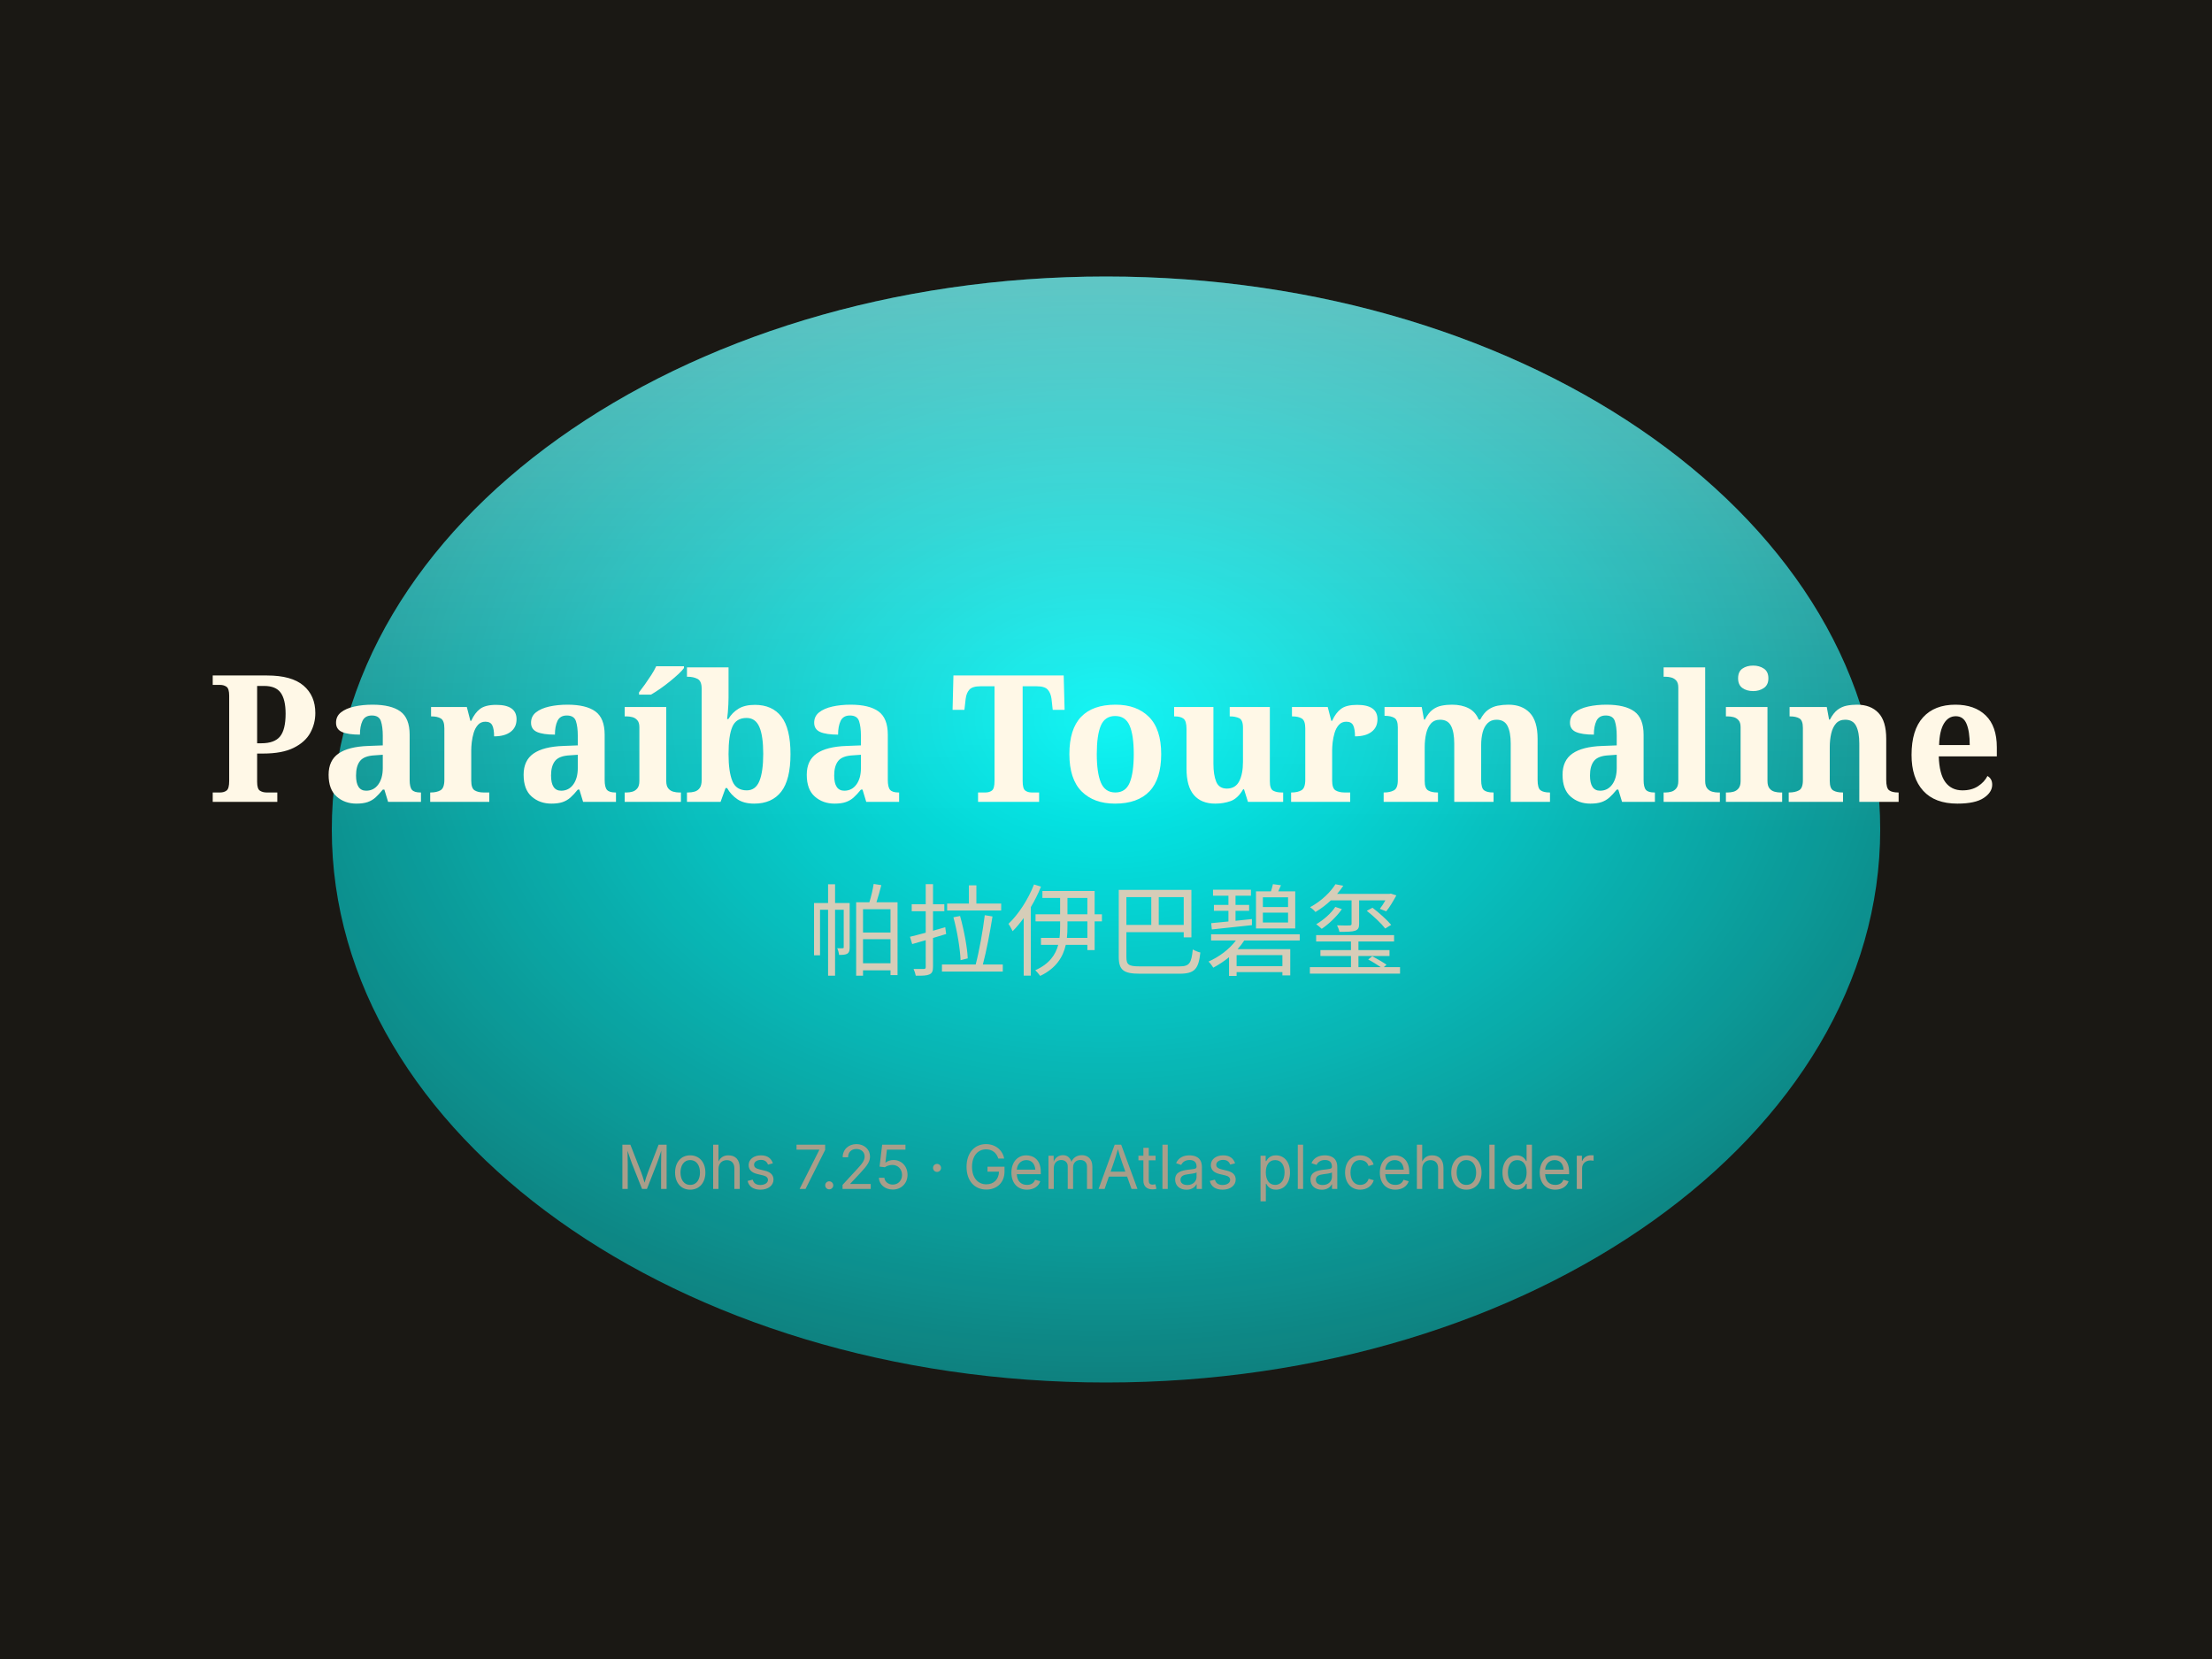
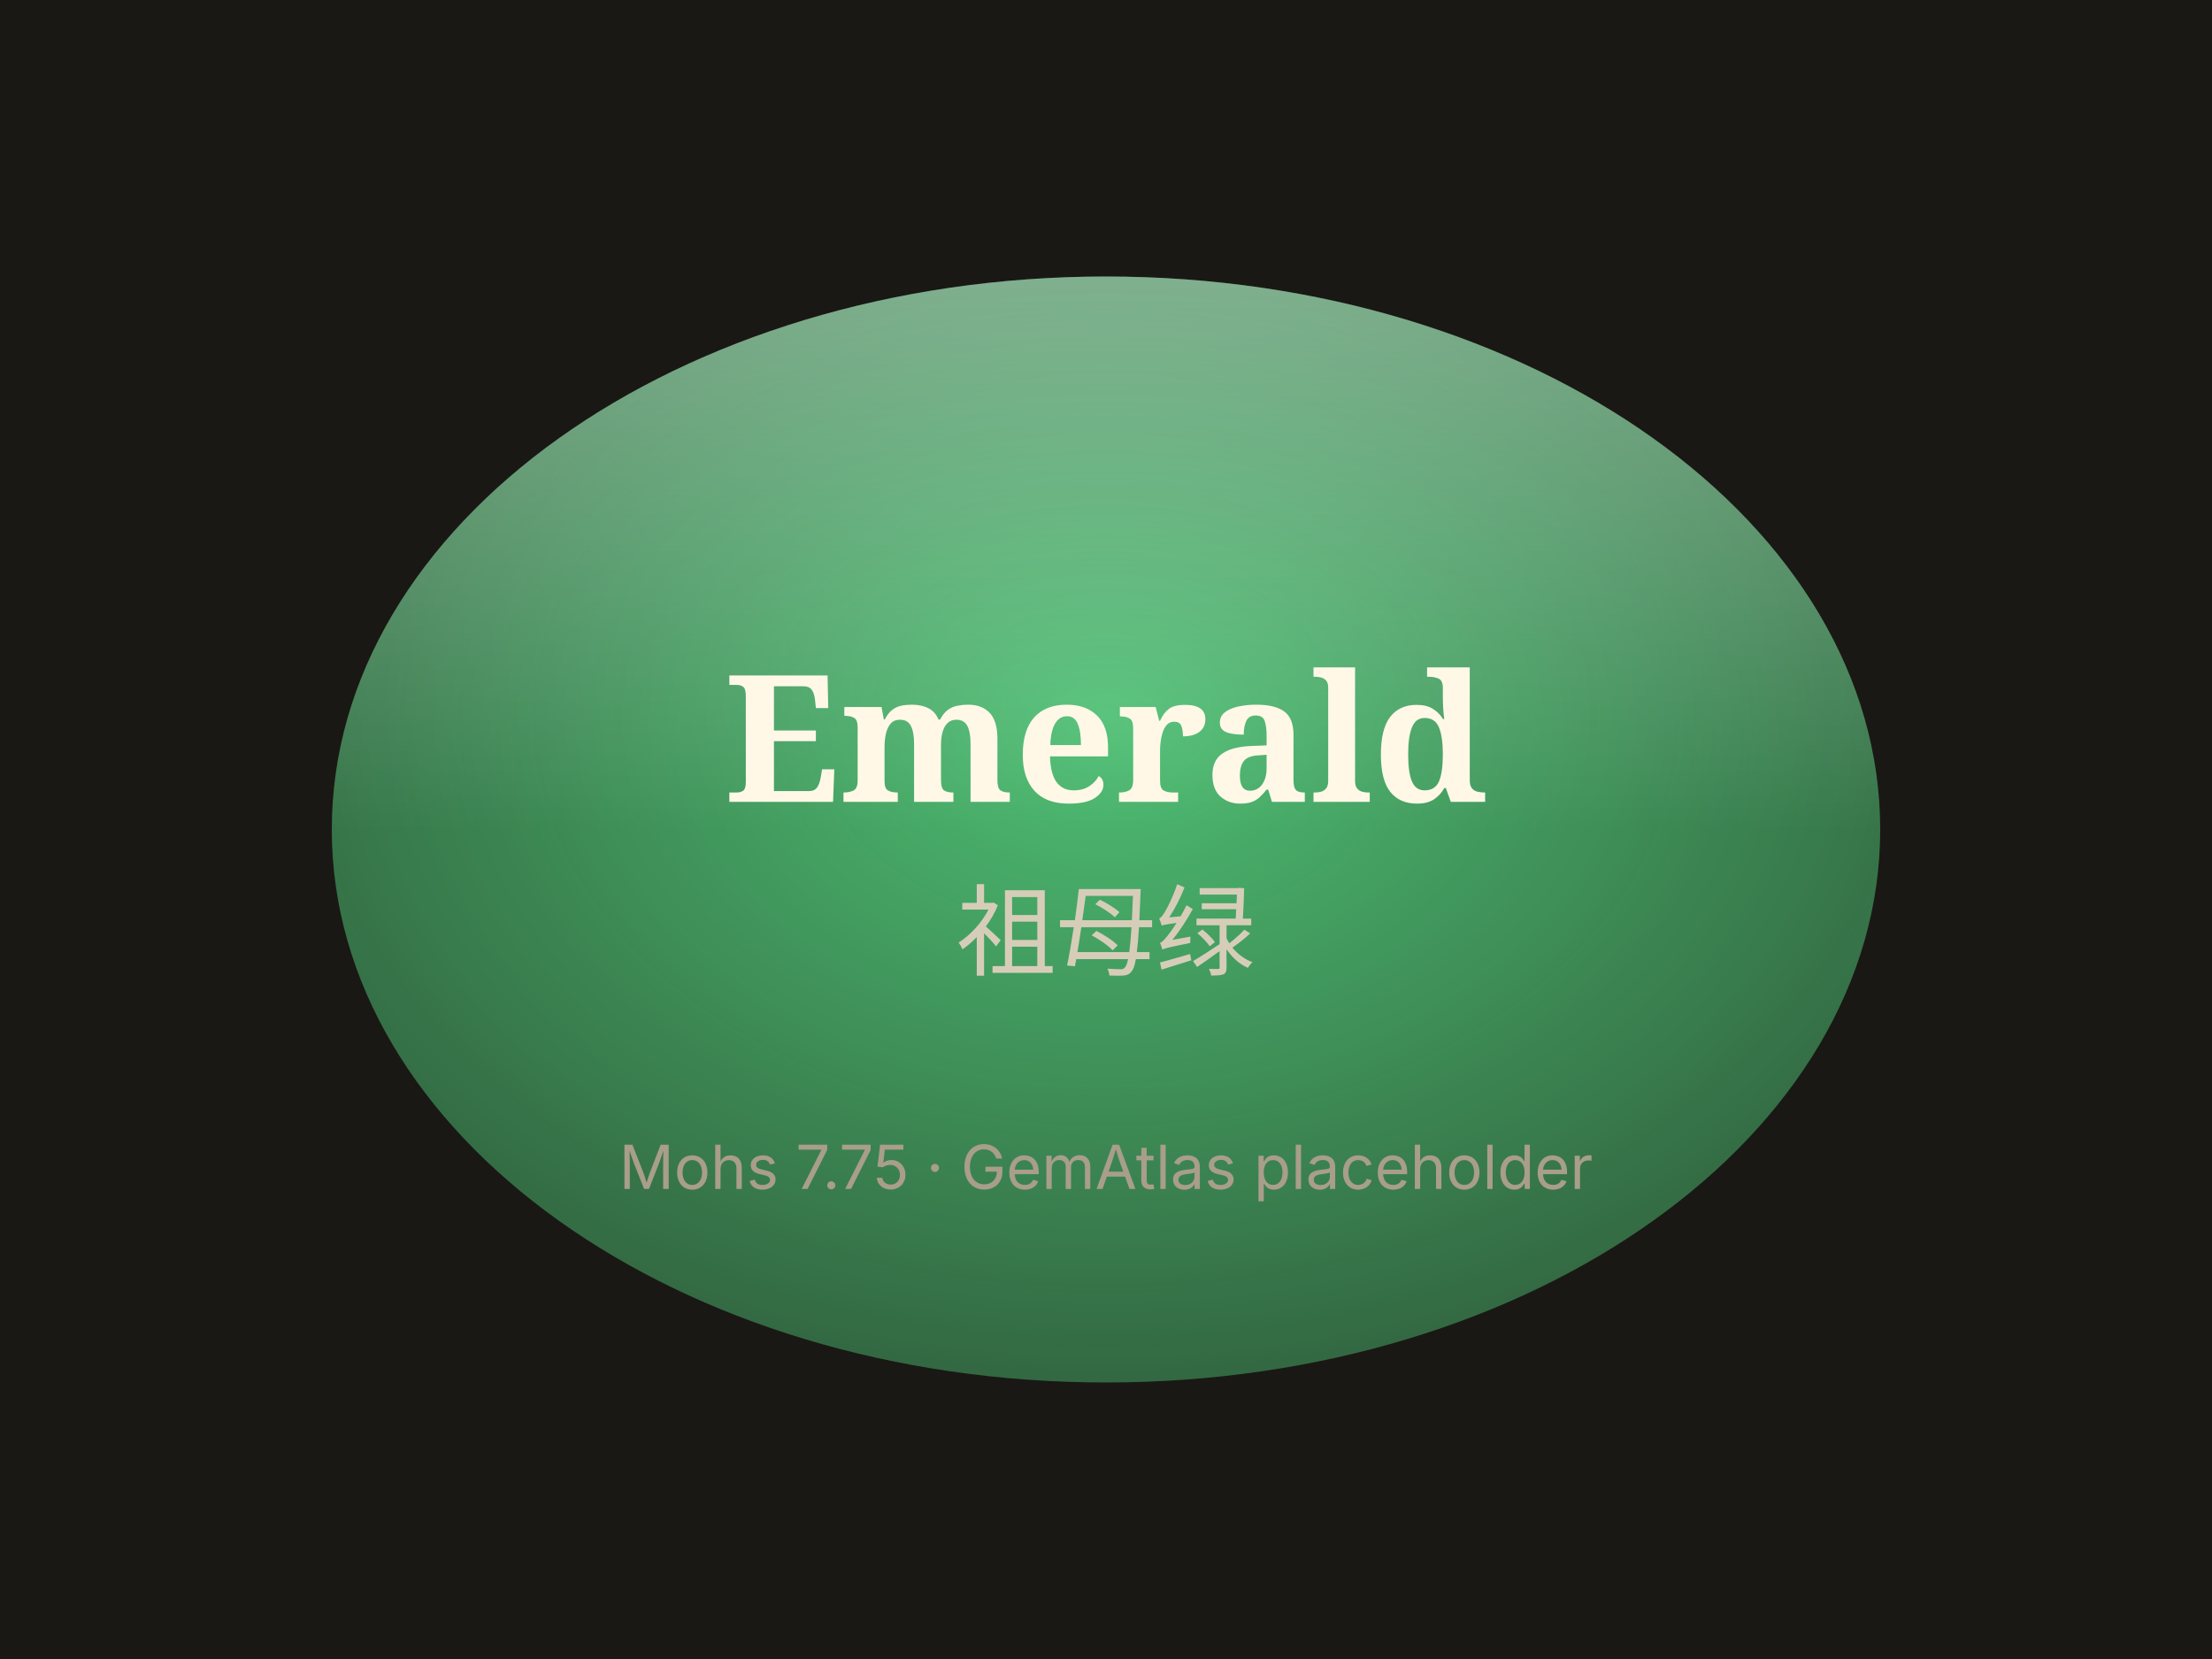
<svg xmlns="http://www.w3.org/2000/svg" viewBox="0 0 800 600">
  <defs>
    <radialGradient id="g" cx="50%" cy="40%" r="60%">
-       <stop offset="0%" stop-color="#00FFFF" stop-opacity="0.95" />
-       <stop offset="100%" stop-color="#00FFFF" stop-opacity="0.45" />
+       <stop offset="0%" stop-color="#50C878" stop-opacity="0.95" />
+       <stop offset="100%" stop-color="#50C878" stop-opacity="0.45" />
    </radialGradient>
    <linearGradient id="shine" x1="0%" y1="0%" x2="0%" y2="100%">
      <stop offset="0%" stop-color="#ffffff" stop-opacity="0.35" />
      <stop offset="50%" stop-color="#ffffff" stop-opacity="0" />
    </linearGradient>
  </defs>
  <rect width="800" height="600" fill="#1a1814" />
  <ellipse cx="400" cy="300" rx="280" ry="200" fill="url(#g)" />
  <ellipse cx="400" cy="300" rx="280" ry="200" fill="url(#shine)" />
-   <text x="400" y="290" text-anchor="middle" font-family="Cormorant Garamond, Georgia, serif" font-size="64" font-weight="600" fill="#fff8e7">Paraíba Tourmaline</text>
-   <text x="400" y="350" text-anchor="middle" font-family="Noto Serif SC, serif" font-size="36" fill="#d6cdb8">帕拉伊巴碧玺</text>
-   <text x="400" y="430" text-anchor="middle" font-family="Inter, sans-serif" font-size="22" fill="#a89e8a">Mohs 7.25 · GemAtlas placeholder</text>
+   <text x="400" y="290" text-anchor="middle" font-family="Cormorant Garamond, Georgia, serif" font-size="64" font-weight="600" fill="#fff8e7">Emerald</text>
+   <text x="400" y="350" text-anchor="middle" font-family="Noto Serif SC, serif" font-size="36" fill="#d6cdb8">祖母绿</text>
+   <text x="400" y="430" text-anchor="middle" font-family="Inter, sans-serif" font-size="22" fill="#a89e8a">Mohs 7.75 · GemAtlas placeholder</text>
</svg>
